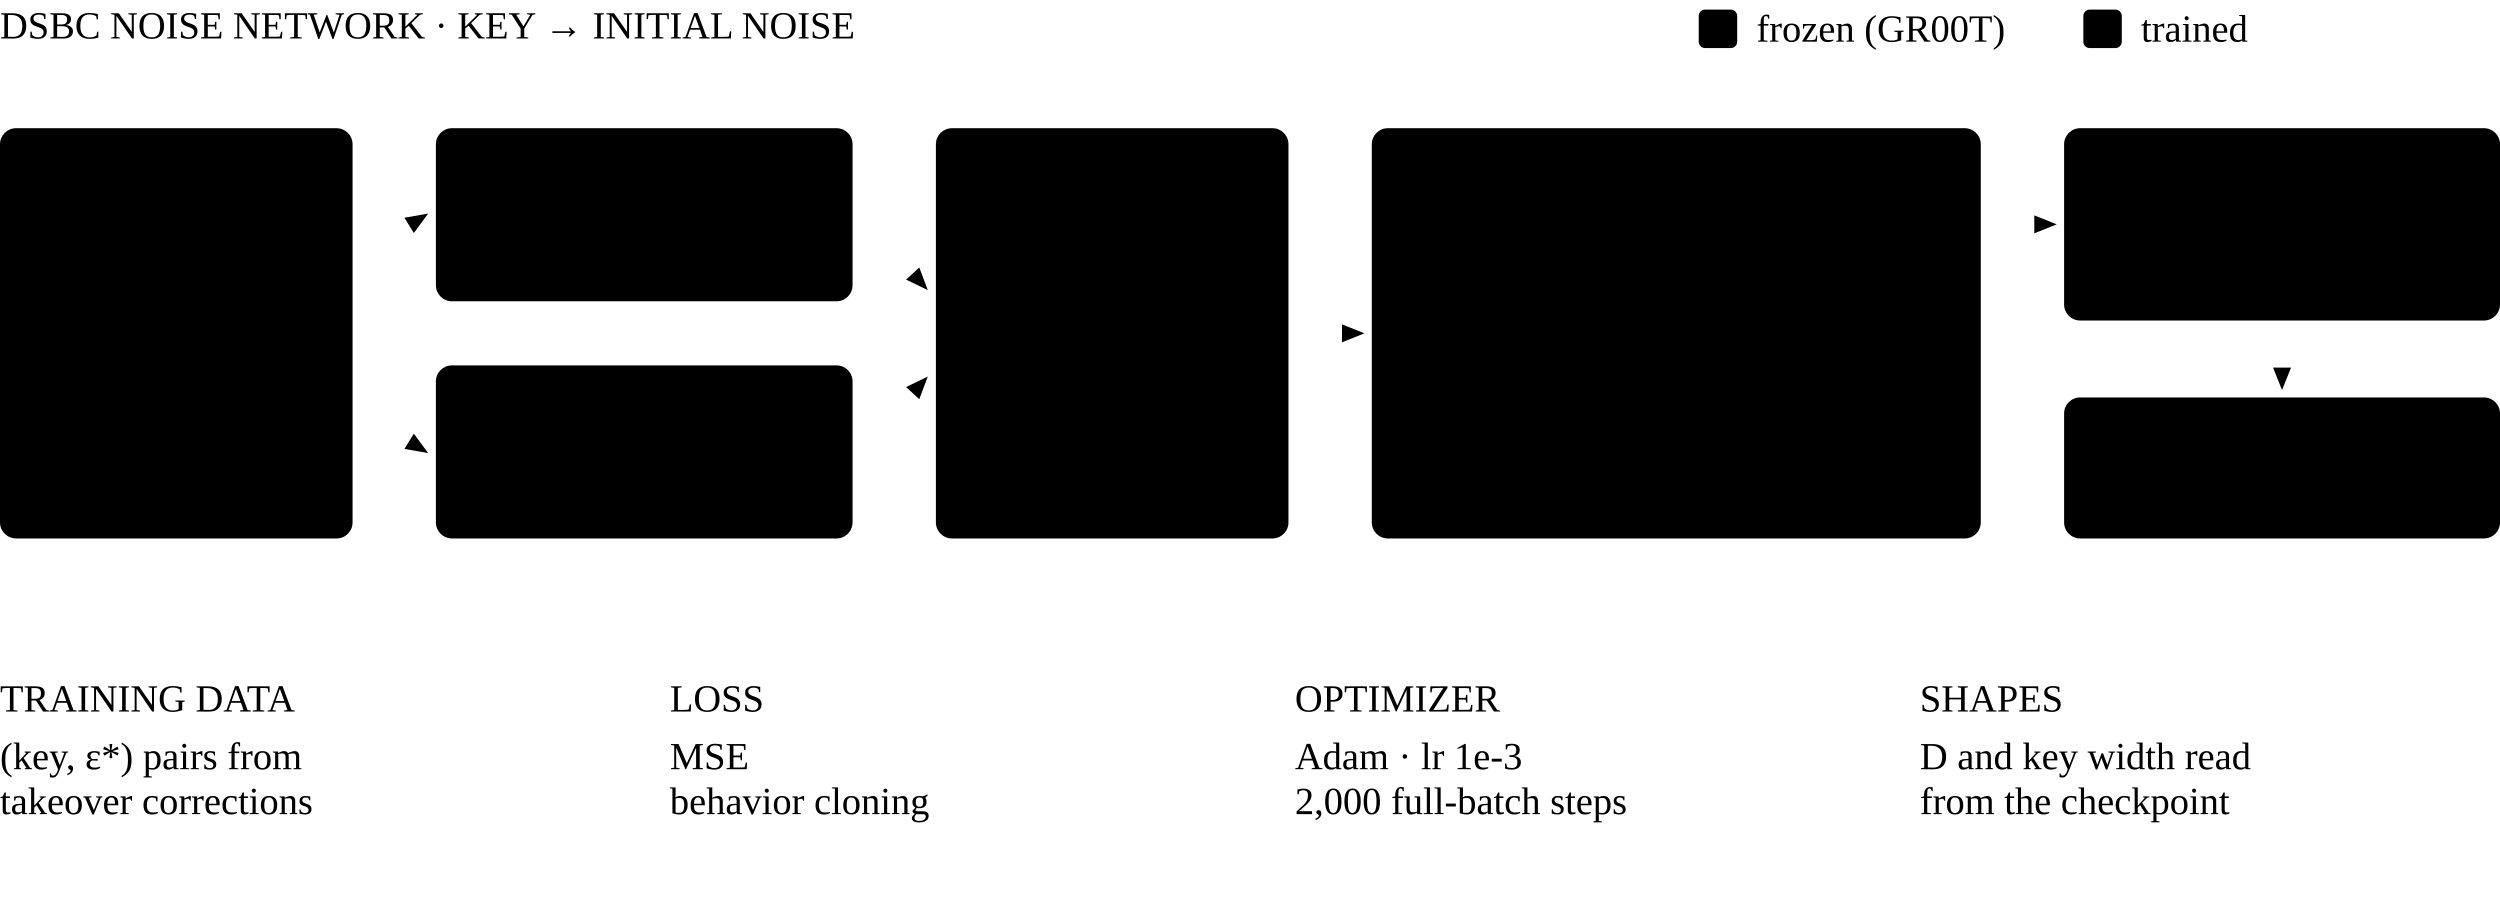
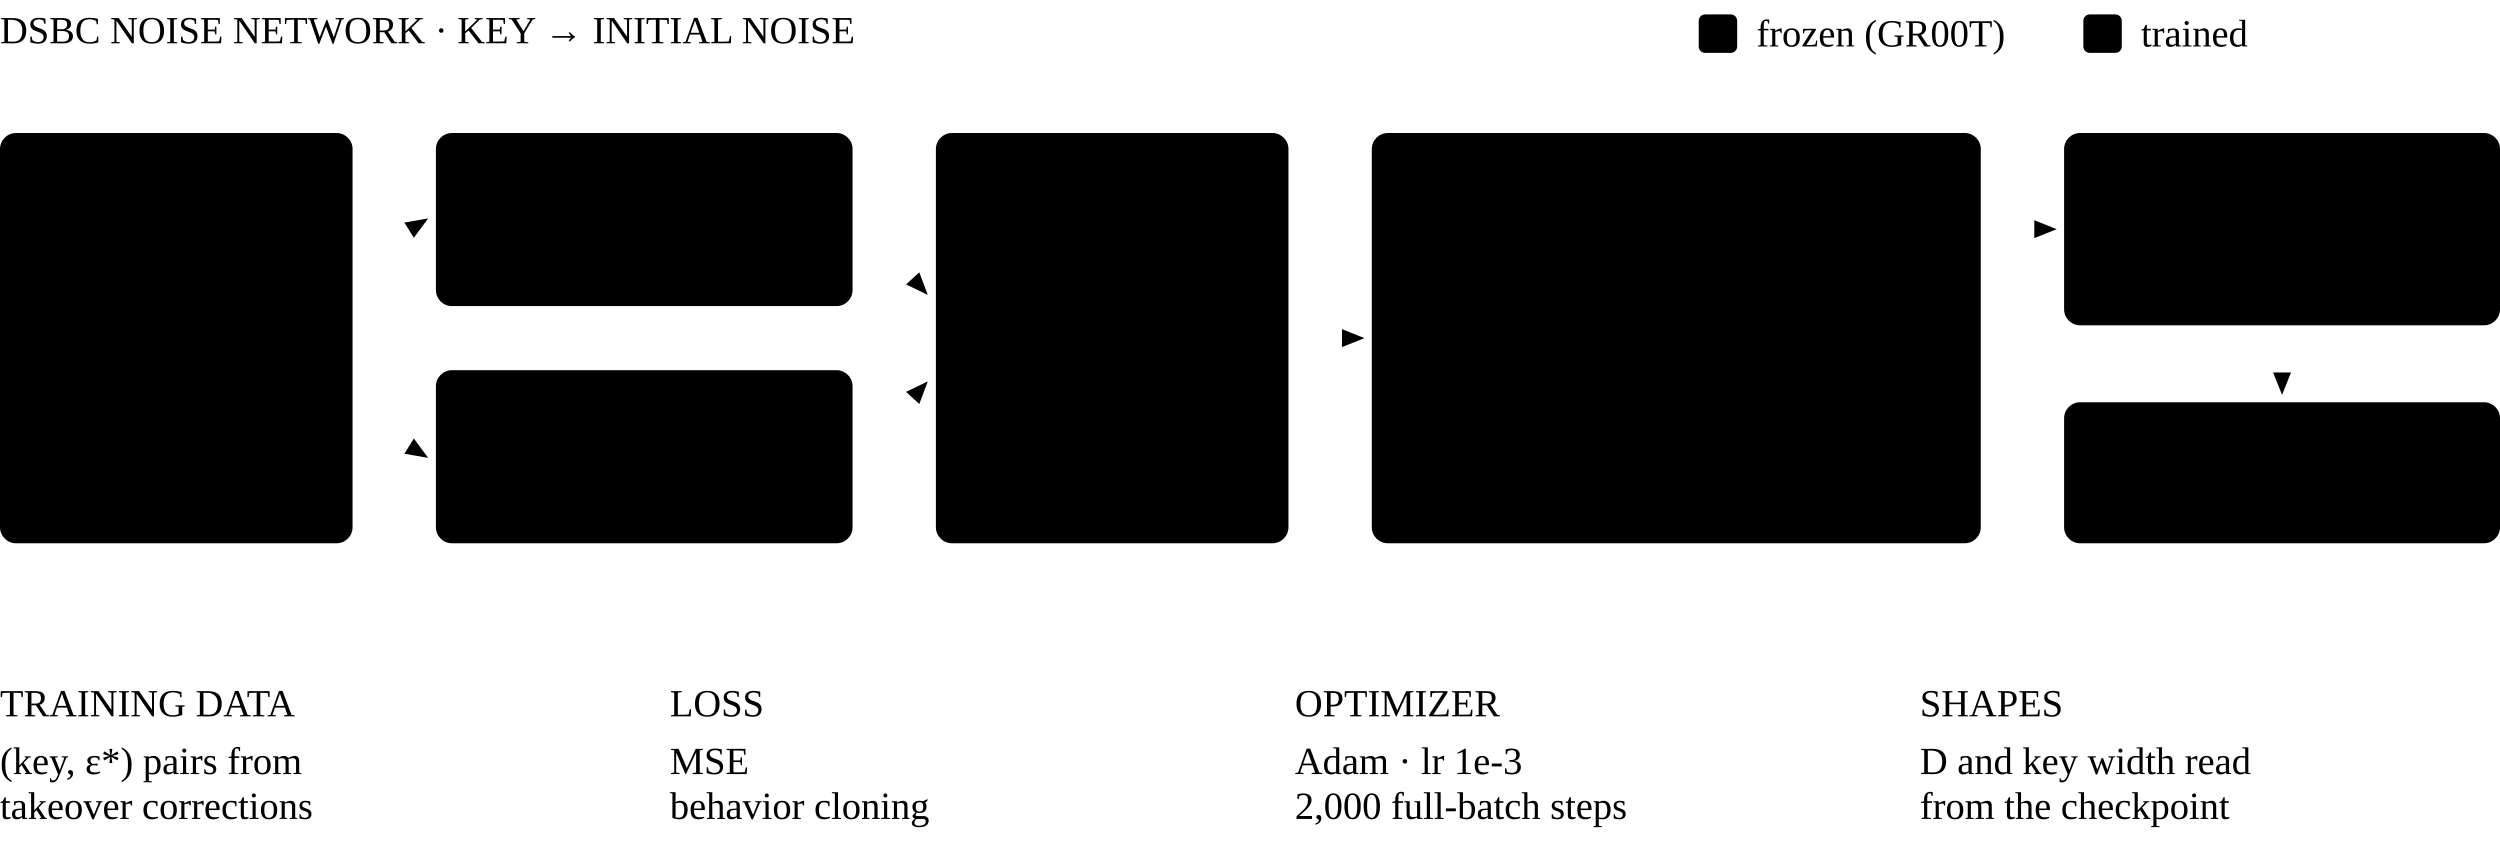
- <svg xmlns="http://www.w3.org/2000/svg" class="fig-svg" viewBox="0 0 780 280" role="img" aria-label="Architecture of the DSBC noise network used in RAPID">
+ <svg xmlns="http://www.w3.org/2000/svg" class="fig-svg" viewBox="0 -1.5 780 269.5" role="img" aria-label="Architecture of the DSBC noise network used in RAPID">
  <defs>
    <marker id="honor_dsbc_net-ah" viewBox="0 0 10 10" refX="9" refY="5" markerWidth="7" markerHeight="7" orient="auto-start-reverse">
      <path d="M0,1 L10,5 L0,9 z" class="ah" />
    </marker>
    <marker id="honor_dsbc_net-ahacc" viewBox="0 0 10 10" refX="9" refY="5" markerWidth="7" markerHeight="7" orient="auto-start-reverse">
      <path d="M0,1 L10,5 L0,9 z" class="ah k-acc" />
    </marker>
    <marker id="honor_dsbc_net-ahblue" viewBox="0 0 10 10" refX="9" refY="5" markerWidth="7" markerHeight="7" orient="auto-start-reverse">
      <path d="M0,1 L10,5 L0,9 z" class="ah k-blue" />
    </marker>
    <marker id="honor_dsbc_net-ahmut" viewBox="0 0 10 10" refX="9" refY="5" markerWidth="7" markerHeight="7" orient="auto-start-reverse">
      <path d="M0,1 L10,5 L0,9 z" class="ah k-mut" />
    </marker>
  </defs>
  <text x="0.0" y="12.0" class="cap">DSBC NOISE NETWORK · KEY → INITIAL NOISE</text>
  <rect x="530.0" y="3.0" width="12.0" height="12.0" rx="2" class="box k-mut" />
  <text x="548.0" y="13.0" class="m">frozen (GR00T)</text>
  <rect x="650.0" y="3.0" width="12.0" height="12.0" rx="2" class="box k-acc" />
  <text x="668.0" y="13.0" class="m">trained</text>
  <rect x="0.0" y="40.0" width="110.0" height="128.0" rx="5" class="box k-mut" />
  <text x="55.0" y="86.2" class="t" text-anchor="middle">Frozen GR00T</text>
  <text x="55.0" y="102.2" class="t" text-anchor="middle">encoder</text>
  <text x="55.0" y="116.6" class="m" text-anchor="middle">current</text>
  <text x="55.0" y="130.6" class="m" text-anchor="middle">observation</text>
  <rect x="136.0" y="40.0" width="130.0" height="54.0" rx="5" class="box k-mut" />
  <text x="201.0" y="64.2" class="t" text-anchor="middle">VLM last token</text>
  <text x="201.0" y="78.6" class="m" text-anchor="middle">backbone feature</text>
  <rect x="136.0" y="114.0" width="130.0" height="54.0" rx="5" class="box k-mut" />
  <text x="201.0" y="138.2" class="t" text-anchor="middle">state features</text>
  <text x="201.0" y="152.6" class="m" text-anchor="middle">mean over tokens</text>
  <path d="M112.0,80.0 L133.0,67.0" class="ln" marker-end="url(#honor_dsbc_net-ah)" />
  <path d="M112.0,128.0 L133.0,141.0" class="ln" marker-end="url(#honor_dsbc_net-ah)" />
  <rect x="292.0" y="40.0" width="110.0" height="128.0" rx="5" class="box k-mut" />
  <text x="347.0" y="86.2" class="t" text-anchor="middle">concat</text>
  <text x="347.0" y="102.2" class="t" text-anchor="middle">L2-normalize</text>
  <text x="347.0" y="116.6" class="m" text-anchor="middle">= key, shared</text>
  <text x="347.0" y="130.6" class="m" text-anchor="middle">with retrieval</text>
  <path d="M268.0,67.0 L289.0,90.0" class="ln" marker-end="url(#honor_dsbc_net-ah)" />
  <path d="M268.0,141.0 L289.0,118.0" class="ln" marker-end="url(#honor_dsbc_net-ah)" />
  <rect x="428.0" y="40.0" width="190.0" height="128.0" rx="5" class="box k-acc" />
  <text x="523.0" y="60.0" class="t" text-anchor="middle">3-layer MLP</text>
  <rect x="440.0" y="72.0" width="166.0" height="25.0" rx="3" class="box" />
  <text x="450.0" y="89.0" class="m">Linear → 512</text>
  <text x="596.0" y="89.0" class="m" text-anchor="end">ReLU</text>
  <rect x="440.0" y="103.0" width="166.0" height="25.0" rx="3" class="box" />
  <text x="450.0" y="120.0" class="m">Linear 512 → 512</text>
  <text x="596.0" y="120.0" class="m" text-anchor="end">ReLU</text>
  <rect x="440.0" y="134.0" width="166.0" height="25.0" rx="3" class="box" />
  <text x="450.0" y="151.0" class="m">Linear 512 → H·D</text>
  <path d="M404.0,104.0 L425.0,104.0" class="ln" marker-end="url(#honor_dsbc_net-ah)" />
  <rect x="644.0" y="40.0" width="136.0" height="60.0" rx="5" class="box k-blue" />
  <text x="712.0" y="67.2" class="t" text-anchor="middle">initial noise ε</text>
  <text x="712.0" y="81.6" class="m" text-anchor="middle">H × D, H = 40</text>
  <path d="M620.0,70.0 L641.0,70.0" class="ln" marker-end="url(#honor_dsbc_net-ah)" />
  <rect x="644.0" y="124.0" width="136.0" height="44.0" rx="5" class="box k-mut" />
  <text x="712.0" y="143.2" class="t" text-anchor="middle">frozen action head</text>
  <text x="712.0" y="157.6" class="m" text-anchor="middle">flow matching</text>
  <path d="M712.0,102.0 L712.0,121.0" class="ln k-blue" marker-end="url(#honor_dsbc_net-ahblue)" />
  <line x1="0.0" y1="204.0" x2="780.0" y2="204.0" class="grid" />
  <text x="0.0" y="222.0" class="cap">TRAINING DATA</text>
  <text x="0.0" y="240.0" class="s">(key, ε*) pairs from</text>
  <text x="0.0" y="254.0" class="m">takeover corrections</text>
  <text x="209.0" y="222.0" class="cap">LOSS</text>
  <text x="209.0" y="240.0" class="s">MSE</text>
  <text x="209.0" y="254.0" class="m">behavior cloning</text>
  <line x1="195.0" y1="214.0" x2="195.0" y2="264.0" class="grid" />
  <text x="404.0" y="222.0" class="cap">OPTIMIZER</text>
  <text x="404.0" y="240.0" class="s">Adam · lr 1e-3</text>
  <text x="404.0" y="254.0" class="m">2,000 full-batch steps</text>
  <line x1="390.0" y1="214.0" x2="390.0" y2="264.0" class="grid" />
  <text x="599.0" y="222.0" class="cap">SHAPES</text>
  <text x="599.0" y="240.0" class="s">D and key width read</text>
  <text x="599.0" y="254.0" class="m">from the checkpoint</text>
  <line x1="585.0" y1="214.0" x2="585.0" y2="264.0" class="grid" />
</svg>
